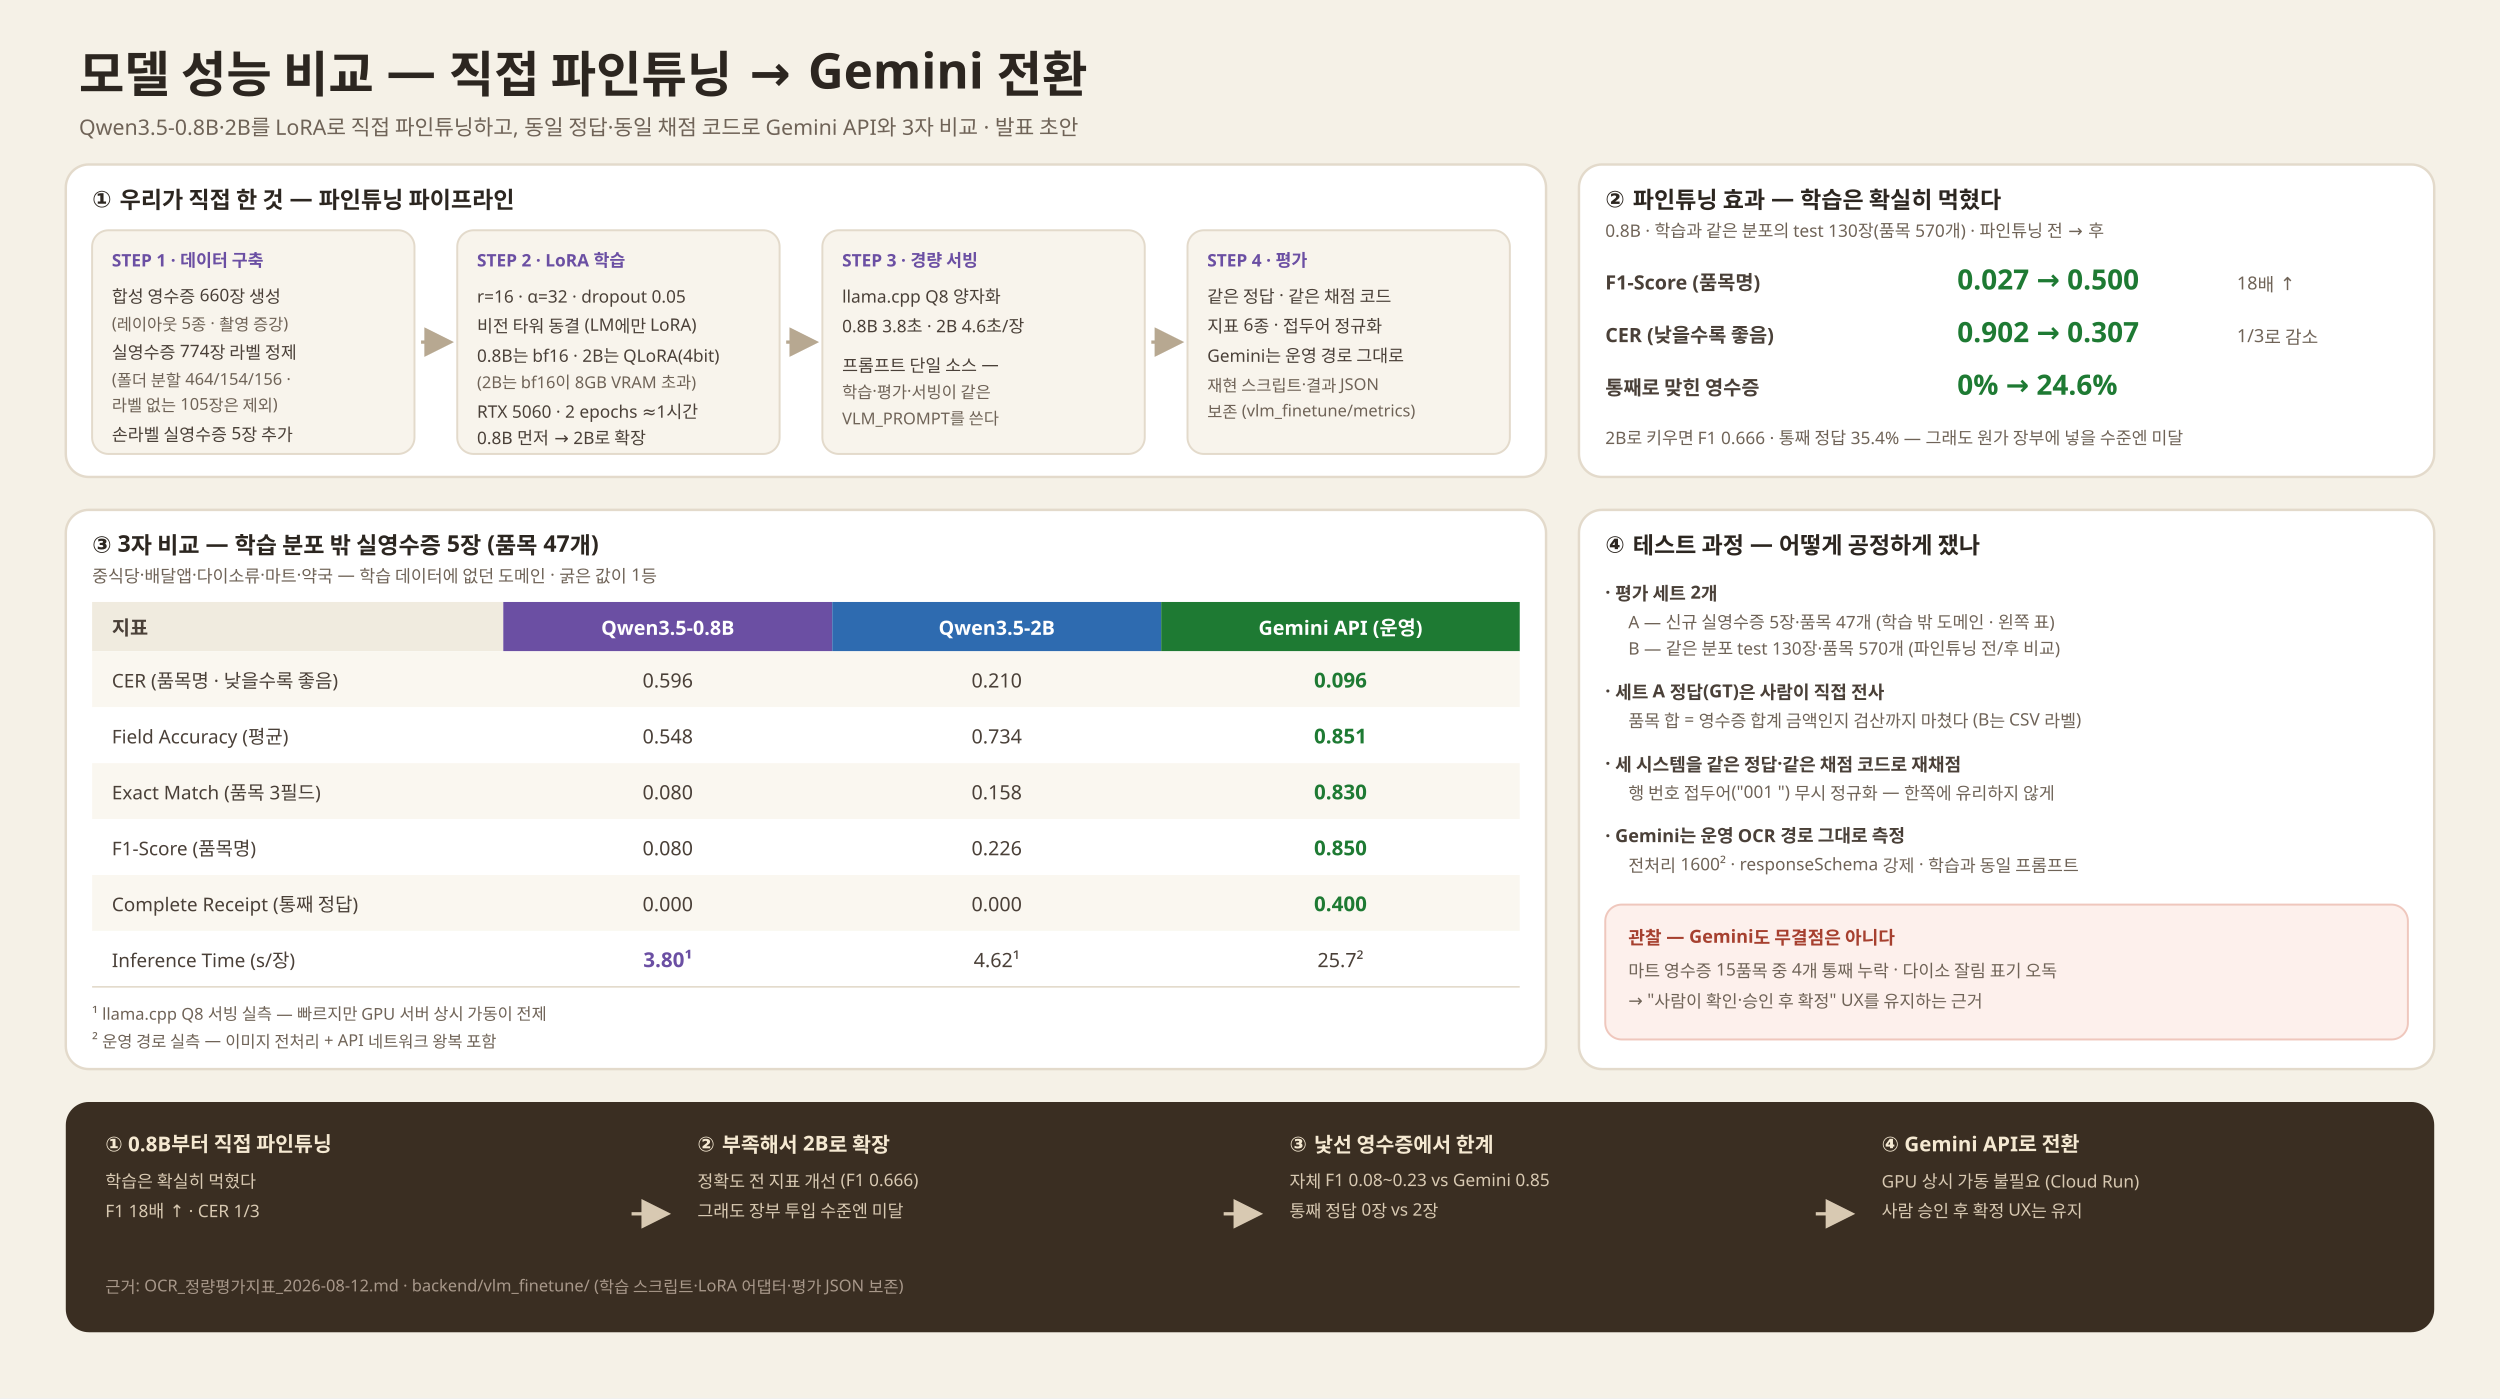
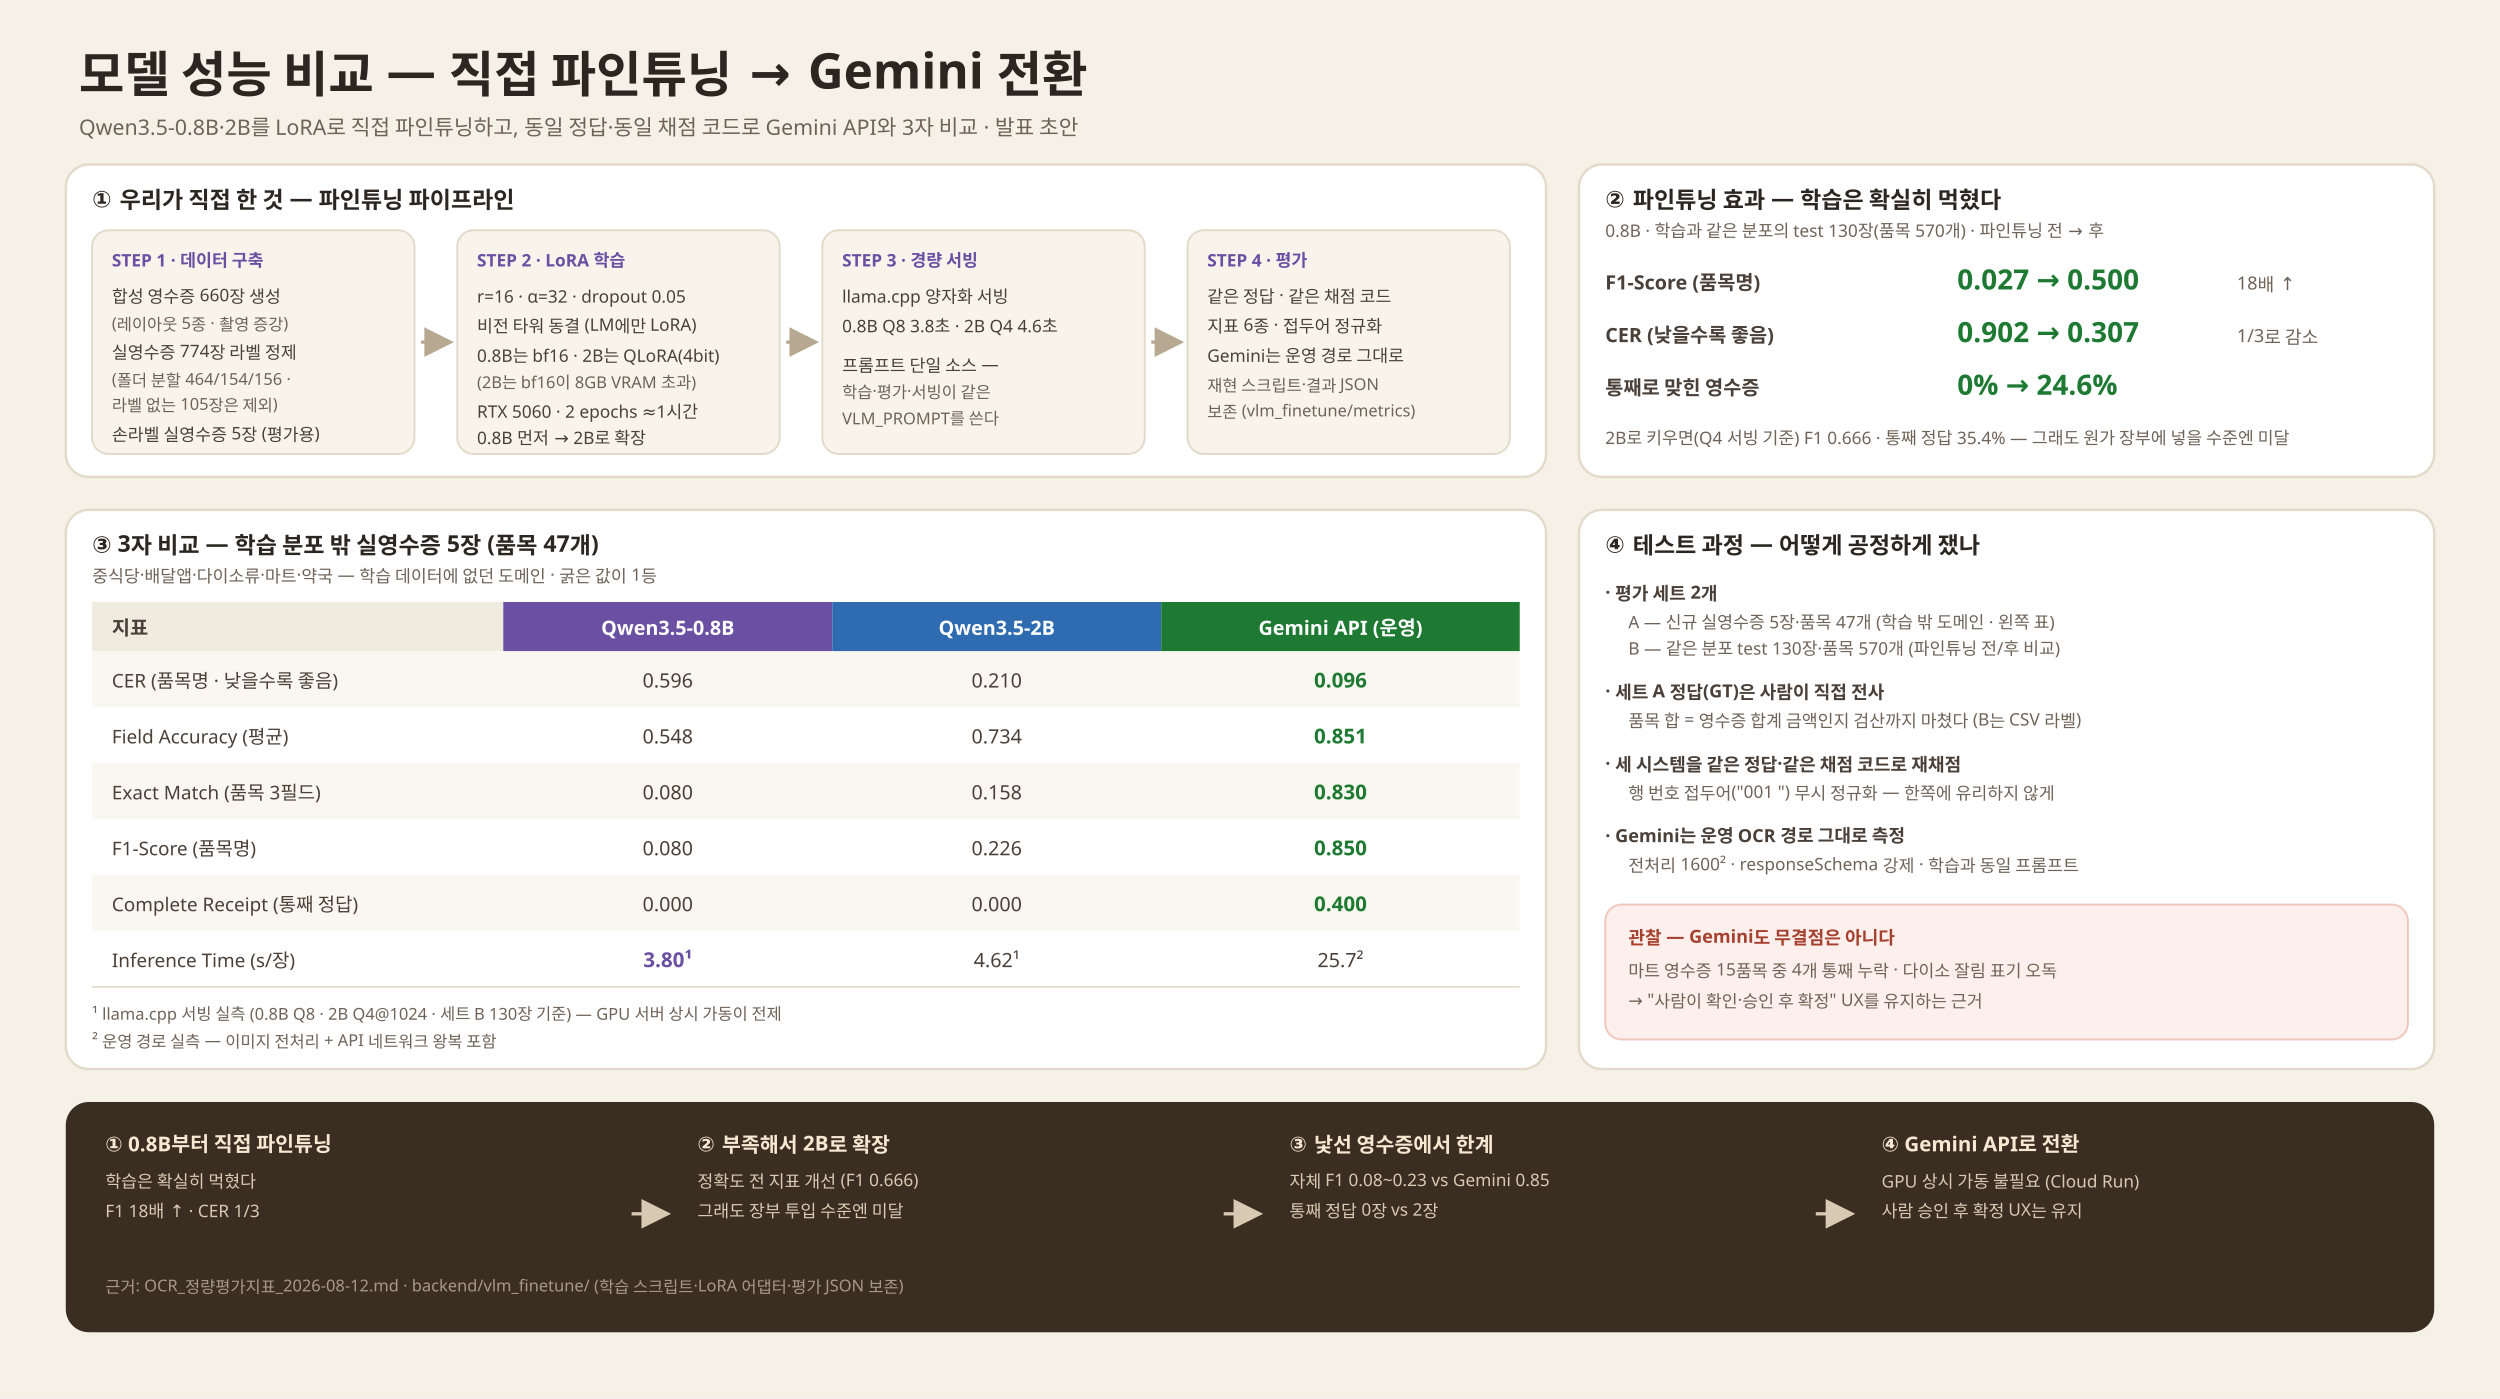
<svg xmlns="http://www.w3.org/2000/svg" width="1520" height="850" viewBox="0 0 1520 850" font-family="Apple SD Gothic Neo, Noto Sans KR, Malgun Gothic, sans-serif">
  <defs>
    <marker id="ah" markerWidth="9" markerHeight="9" refX="7" refY="4.5" orient="auto">
      <path d="M0,0 L9,4.5 L0,9 z" fill="#B7A891" />
    </marker>
    <marker id="ahc" markerWidth="9" markerHeight="9" refX="7" refY="4.5" orient="auto">
      <path d="M0,0 L9,4.5 L0,9 z" fill="#D8C9B2" />
    </marker>
  </defs>
  <rect width="1520" height="850" fill="#F5F1E7" />
  <text x="48" y="56" font-size="30" font-weight="800" fill="#2C2620">모델 성능 비교 — 직접 파인튜닝 → Gemini 전환</text>
  <text x="48" y="82" font-size="13" fill="#6F6357">Qwen3.5-0.8B·2B를 LoRA로 직접 파인튜닝하고, 동일 정답·동일 채점 코드로 Gemini API와 3자 비교 · 발표 초안</text>
  <rect x="40" y="100" width="900" height="190" rx="14" fill="#FFFFFF" stroke="#E3DACB" stroke-width="1.5" />
  <text x="56" y="126" font-size="14" font-weight="800" fill="#2C2620">① 우리가 직접 한 것 — 파인튜닝 파이프라인</text>
  <rect x="56" y="140" width="196" height="136" rx="10" fill="#F8F4EC" stroke="#E3DACB" stroke-width="1.2" />
  <text x="68" y="162" font-size="10.5" font-weight="800" fill="#6B4FA3">STEP 1 · 데이터 구축</text>
  <text x="68" y="184" font-size="10.5" fill="#4A4038">합성 영수증 660장 생성</text>
  <text x="68" y="200" font-size="10" fill="#6F6357">(레이아웃 5종 · 촬영 증강)</text>
  <text x="68" y="218" font-size="10.5" fill="#4A4038">실영수증 774장 라벨 정제</text>
  <text x="68" y="234" font-size="10" fill="#6F6357">(폴더 분할 464/154/156 ·</text>
  <text x="68" y="250" font-size="10" fill="#6F6357">라벨 없는 105장은 제외)</text>
-   <text x="68" y="268" font-size="10.5" fill="#4A4038">손라벨 실영수증 5장 추가</text>
+   <text x="68" y="268" font-size="10.5" fill="#4A4038">손라벨 실영수증 5장 (평가용)</text>
  <line x1="256" y1="208" x2="272" y2="208" stroke="#B7A891" stroke-width="2" marker-end="url(#ah)" />
  <rect x="278" y="140" width="196" height="136" rx="10" fill="#F8F4EC" stroke="#E3DACB" stroke-width="1.2" />
  <text x="290" y="162" font-size="10.5" font-weight="800" fill="#6B4FA3">STEP 2 · LoRA 학습</text>
  <text x="290" y="184" font-size="10.5" fill="#4A4038">r=16 · α=32 · dropout 0.05</text>
  <text x="290" y="202" font-size="10.5" fill="#4A4038">비전 타워 동결 (LM에만 LoRA)</text>
  <text x="290" y="220" font-size="10.5" fill="#4A4038">0.8B는 bf16 · 2B는 QLoRA(4bit)</text>
  <text x="290" y="236" font-size="10" fill="#6F6357">(2B는 bf16이 8GB VRAM 초과)</text>
  <text x="290" y="254" font-size="10.5" fill="#4A4038">RTX 5060 · 2 epochs ≈1시간</text>
  <text x="290" y="270" font-size="10.5" fill="#4A4038">0.8B 먼저 → 2B로 확장</text>
  <line x1="478" y1="208" x2="494" y2="208" stroke="#B7A891" stroke-width="2" marker-end="url(#ah)" />
  <rect x="500" y="140" width="196" height="136" rx="10" fill="#F8F4EC" stroke="#E3DACB" stroke-width="1.2" />
  <text x="512" y="162" font-size="10.5" font-weight="800" fill="#6B4FA3">STEP 3 · 경량 서빙</text>
-   <text x="512" y="184" font-size="10.5" fill="#4A4038">llama.cpp Q8 양자화</text>
-   <text x="512" y="202" font-size="10.5" fill="#4A4038">0.8B 3.8초 · 2B 4.6초/장</text>
+   <text x="512" y="184" font-size="10.5" fill="#4A4038">llama.cpp 양자화 서빙</text>
+   <text x="512" y="202" font-size="10.5" fill="#4A4038">0.8B Q8 3.8초 · 2B Q4 4.6초</text>
  <text x="512" y="226" font-size="10.5" fill="#4A4038">프롬프트 단일 소스 —</text>
  <text x="512" y="242" font-size="10" fill="#6F6357">학습·평가·서빙이 같은</text>
  <text x="512" y="258" font-size="10" fill="#6F6357">VLM_PROMPT를 쓴다</text>
  <line x1="700" y1="208" x2="716" y2="208" stroke="#B7A891" stroke-width="2" marker-end="url(#ah)" />
  <rect x="722" y="140" width="196" height="136" rx="10" fill="#F8F4EC" stroke="#E3DACB" stroke-width="1.2" />
  <text x="734" y="162" font-size="10.5" font-weight="800" fill="#6B4FA3">STEP 4 · 평가</text>
  <text x="734" y="184" font-size="10.5" fill="#4A4038">같은 정답 · 같은 채점 코드</text>
  <text x="734" y="202" font-size="10.5" fill="#4A4038">지표 6종 · 접두어 정규화</text>
  <text x="734" y="220" font-size="10.5" fill="#4A4038">Gemini는 운영 경로 그대로</text>
  <text x="734" y="238" font-size="10" fill="#6F6357">재현 스크립트·결과 JSON</text>
  <text x="734" y="254" font-size="10" fill="#6F6357">보존 (vlm_finetune/metrics)</text>
  <rect x="960" y="100" width="520" height="190" rx="14" fill="#FFFFFF" stroke="#E3DACB" stroke-width="1.5" />
  <text x="976" y="126" font-size="14" font-weight="800" fill="#2C2620">② 파인튜닝 효과 — 학습은 확실히 먹혔다</text>
  <text x="976" y="144" font-size="10.5" fill="#6F6357">0.8B · 학습과 같은 분포의 test 130장(품목 570개) · 파인튜닝 전 → 후</text>
  <text x="976" y="176" font-size="12" font-weight="700" fill="#4A4038">F1-Score (품목명)</text>
  <text x="1190" y="176" font-size="17" font-weight="800" fill="#1E7A33">0.027 → 0.500</text>
  <text x="1360" y="176" font-size="11" fill="#6F6357">18배 ↑</text>
  <text x="976" y="208" font-size="12" font-weight="700" fill="#4A4038">CER (낮을수록 좋음)</text>
  <text x="1190" y="208" font-size="17" font-weight="800" fill="#1E7A33">0.902 → 0.307</text>
  <text x="1360" y="208" font-size="11" fill="#6F6357">1/3로 감소</text>
  <text x="976" y="240" font-size="12" font-weight="700" fill="#4A4038">통째로 맞힌 영수증</text>
  <text x="1190" y="240" font-size="17" font-weight="800" fill="#1E7A33">0% → 24.6%</text>
-   <text x="976" y="270" font-size="10.5" fill="#6F6357">2B로 키우면 F1 0.666 · 통째 정답 35.4% — 그래도 원가 장부에 넣을 수준엔 미달</text>
+   <text x="976" y="270" font-size="10.5" fill="#6F6357">2B로 키우면(Q4 서빙 기준) F1 0.666 · 통째 정답 35.4% — 그래도 원가 장부에 넣을 수준엔 미달</text>
  <rect x="40" y="310" width="900" height="340" rx="14" fill="#FFFFFF" stroke="#E3DACB" stroke-width="1.5" />
  <text x="56" y="336" font-size="14" font-weight="800" fill="#2C2620">③ 3자 비교 — 학습 분포 밖 실영수증 5장 (품목 47개)</text>
  <text x="56" y="354" font-size="10.5" fill="#6F6357">중식당·배달앱·다이소류·마트·약국 — 학습 데이터에 없던 도메인 · 굵은 값이 1등</text>
  <rect x="56" y="366" width="250" height="30" fill="#F0EBDF" />
  <rect x="306" y="366" width="200" height="30" fill="#6B4FA3" />
  <rect x="506" y="366" width="200" height="30" fill="#2E6BB0" />
  <rect x="706" y="366" width="218" height="30" fill="#1E7A33" />
  <text x="68" y="386" font-size="12" font-weight="700" fill="#4A4038">지표</text>
  <text x="406" y="386" font-size="12" font-weight="700" text-anchor="middle" fill="#FFFFFF">Qwen3.5-0.8B</text>
  <text x="606" y="386" font-size="12" font-weight="700" text-anchor="middle" fill="#FFFFFF">Qwen3.5-2B</text>
  <text x="815" y="386" font-size="12" font-weight="700" text-anchor="middle" fill="#FFFFFF">Gemini API (운영)</text>
  <rect x="56" y="396" width="868" height="34" fill="#FAF7F0" />
  <text x="68" y="418" font-size="11.5" fill="#4A4038">CER (품목명 · 낮을수록 좋음)</text>
  <text x="406" y="418" font-size="12" text-anchor="middle" fill="#4A4038">0.596</text>
  <text x="606" y="418" font-size="12" text-anchor="middle" fill="#4A4038">0.210</text>
  <text x="815" y="418" font-size="12.5" font-weight="800" text-anchor="middle" fill="#1E7A33">0.096</text>
  <rect x="56" y="430" width="868" height="34" fill="#FFFFFF" />
  <text x="68" y="452" font-size="11.5" fill="#4A4038">Field Accuracy (평균)</text>
  <text x="406" y="452" font-size="12" text-anchor="middle" fill="#4A4038">0.548</text>
  <text x="606" y="452" font-size="12" text-anchor="middle" fill="#4A4038">0.734</text>
  <text x="815" y="452" font-size="12.5" font-weight="800" text-anchor="middle" fill="#1E7A33">0.851</text>
  <rect x="56" y="464" width="868" height="34" fill="#FAF7F0" />
  <text x="68" y="486" font-size="11.5" fill="#4A4038">Exact Match (품목 3필드)</text>
  <text x="406" y="486" font-size="12" text-anchor="middle" fill="#4A4038">0.080</text>
  <text x="606" y="486" font-size="12" text-anchor="middle" fill="#4A4038">0.158</text>
  <text x="815" y="486" font-size="12.5" font-weight="800" text-anchor="middle" fill="#1E7A33">0.830</text>
  <rect x="56" y="498" width="868" height="34" fill="#FFFFFF" />
  <text x="68" y="520" font-size="11.5" fill="#4A4038">F1-Score (품목명)</text>
  <text x="406" y="520" font-size="12" text-anchor="middle" fill="#4A4038">0.080</text>
  <text x="606" y="520" font-size="12" text-anchor="middle" fill="#4A4038">0.226</text>
  <text x="815" y="520" font-size="12.5" font-weight="800" text-anchor="middle" fill="#1E7A33">0.850</text>
  <rect x="56" y="532" width="868" height="34" fill="#FAF7F0" />
  <text x="68" y="554" font-size="11.5" fill="#4A4038">Complete Receipt (통째 정답)</text>
  <text x="406" y="554" font-size="12" text-anchor="middle" fill="#4A4038">0.000</text>
  <text x="606" y="554" font-size="12" text-anchor="middle" fill="#4A4038">0.000</text>
  <text x="815" y="554" font-size="12.5" font-weight="800" text-anchor="middle" fill="#1E7A33">0.400</text>
  <rect x="56" y="566" width="868" height="34" fill="#FFFFFF" />
  <text x="68" y="588" font-size="11.5" fill="#4A4038">Inference Time (s/장)</text>
  <text x="406" y="588" font-size="12.5" font-weight="800" text-anchor="middle" fill="#6B4FA3">3.80¹</text>
  <text x="606" y="588" font-size="12" text-anchor="middle" fill="#4A4038">4.62¹</text>
  <text x="815" y="588" font-size="12" text-anchor="middle" fill="#4A4038">25.7²</text>
  <line x1="56" y1="600" x2="924" y2="600" stroke="#E3DACB" stroke-width="1" />
-   <text x="56" y="620" font-size="10" fill="#6F6357">¹ llama.cpp Q8 서빙 실측 — 빠르지만 GPU 서버 상시 가동이 전제</text>
+   <text x="56" y="620" font-size="10" fill="#6F6357">¹ llama.cpp 서빙 실측 (0.8B Q8 · 2B Q4@1024 · 세트 B 130장 기준) — GPU 서버 상시 가동이 전제</text>
  <text x="56" y="636" font-size="10" fill="#6F6357">² 운영 경로 실측 — 이미지 전처리 + API 네트워크 왕복 포함</text>
  <rect x="960" y="310" width="520" height="340" rx="14" fill="#FFFFFF" stroke="#E3DACB" stroke-width="1.5" />
  <text x="976" y="336" font-size="14" font-weight="800" fill="#2C2620">④ 테스트 과정 — 어떻게 공정하게 쟀나</text>
  <text x="976" y="364" font-size="11" font-weight="700" fill="#4A4038">· 평가 세트 2개</text>
  <text x="990" y="382" font-size="10.5" fill="#6F6357">A — 신규 실영수증 5장·품목 47개 (학습 밖 도메인 · 왼쪽 표)</text>
  <text x="990" y="398" font-size="10.5" fill="#6F6357">B — 같은 분포 test 130장·품목 570개 (파인튜닝 전/후 비교)</text>
  <text x="976" y="424" font-size="11" font-weight="700" fill="#4A4038">· 세트 A 정답(GT)은 사람이 직접 전사</text>
  <text x="990" y="442" font-size="10.5" fill="#6F6357">품목 합 = 영수증 합계 금액인지 검산까지 마쳤다 (B는 CSV 라벨)</text>
  <text x="976" y="468" font-size="11" font-weight="700" fill="#4A4038">· 세 시스템을 같은 정답·같은 채점 코드로 재채점</text>
  <text x="990" y="486" font-size="10.5" fill="#6F6357">행 번호 접두어("001 ") 무시 정규화 — 한쪽에 유리하지 않게</text>
  <text x="976" y="512" font-size="11" font-weight="700" fill="#4A4038">· Gemini는 운영 OCR 경로 그대로 측정</text>
  <text x="990" y="530" font-size="10.5" fill="#6F6357">전처리 1600² · responseSchema 강제 · 학습과 동일 프롬프트</text>
  <rect x="976" y="550" width="488" height="82" rx="10" fill="#FDF0EC" stroke="#EFC7BD" stroke-width="1.2" />
  <text x="990" y="574" font-size="11" font-weight="800" fill="#A6402F">관찰 — Gemini도 무결점은 아니다</text>
  <text x="990" y="594" font-size="10.5" fill="#6F6357">마트 영수증 15품목 중 4개 통째 누락 · 다이소 잘림 표기 오독</text>
  <text x="990" y="612" font-size="10.5" fill="#6F6357">→ "사람이 확인·승인 후 확정" UX를 유지하는 근거</text>
  <rect x="40" y="670" width="1440" height="140" rx="14" fill="#3A2E22" />
  <text x="64" y="700" font-size="12.5" font-weight="800" fill="#F5E9D2">① 0.8B부터 직접 파인튜닝</text>
  <text x="64" y="722" font-size="10.5" fill="#D8C9B2">학습은 확실히 먹혔다</text>
  <text x="64" y="740" font-size="10.5" fill="#D8C9B2">F1 18배 ↑ · CER 1/3</text>
  <line x1="384" y1="738" x2="404" y2="738" stroke="#D8C9B2" stroke-width="2" marker-end="url(#ahc)" />
  <text x="424" y="700" font-size="12.5" font-weight="800" fill="#F5E9D2">② 부족해서 2B로 확장</text>
  <text x="424" y="722" font-size="10.5" fill="#D8C9B2">정확도 전 지표 개선 (F1 0.666)</text>
  <text x="424" y="740" font-size="10.5" fill="#D8C9B2">그래도 장부 투입 수준엔 미달</text>
  <line x1="744" y1="738" x2="764" y2="738" stroke="#D8C9B2" stroke-width="2" marker-end="url(#ahc)" />
  <text x="784" y="700" font-size="12.5" font-weight="800" fill="#F5E9D2">③ 낯선 영수증에서 한계</text>
  <text x="784" y="722" font-size="10.5" fill="#D8C9B2">자체 F1 0.08~0.23 vs Gemini 0.85</text>
  <text x="784" y="740" font-size="10.5" fill="#D8C9B2">통째 정답 0장 vs 2장</text>
  <line x1="1104" y1="738" x2="1124" y2="738" stroke="#D8C9B2" stroke-width="2" marker-end="url(#ahc)" />
  <text x="1144" y="700" font-size="12.5" font-weight="800" fill="#F5E9D2">④ Gemini API로 전환</text>
  <text x="1144" y="722" font-size="10.5" fill="#D8C9B2">GPU 상시 가동 불필요 (Cloud Run)</text>
  <text x="1144" y="740" font-size="10.5" fill="#D8C9B2">사람 승인 후 확정 UX는 유지</text>
  <text x="64" y="786" font-size="10" fill="#A8988A">근거: OCR_정량평가지표_2026-08-12.md · backend/vlm_finetune/ (학습 스크립트·LoRA 어댑터·평가 JSON 보존)</text>
</svg>
